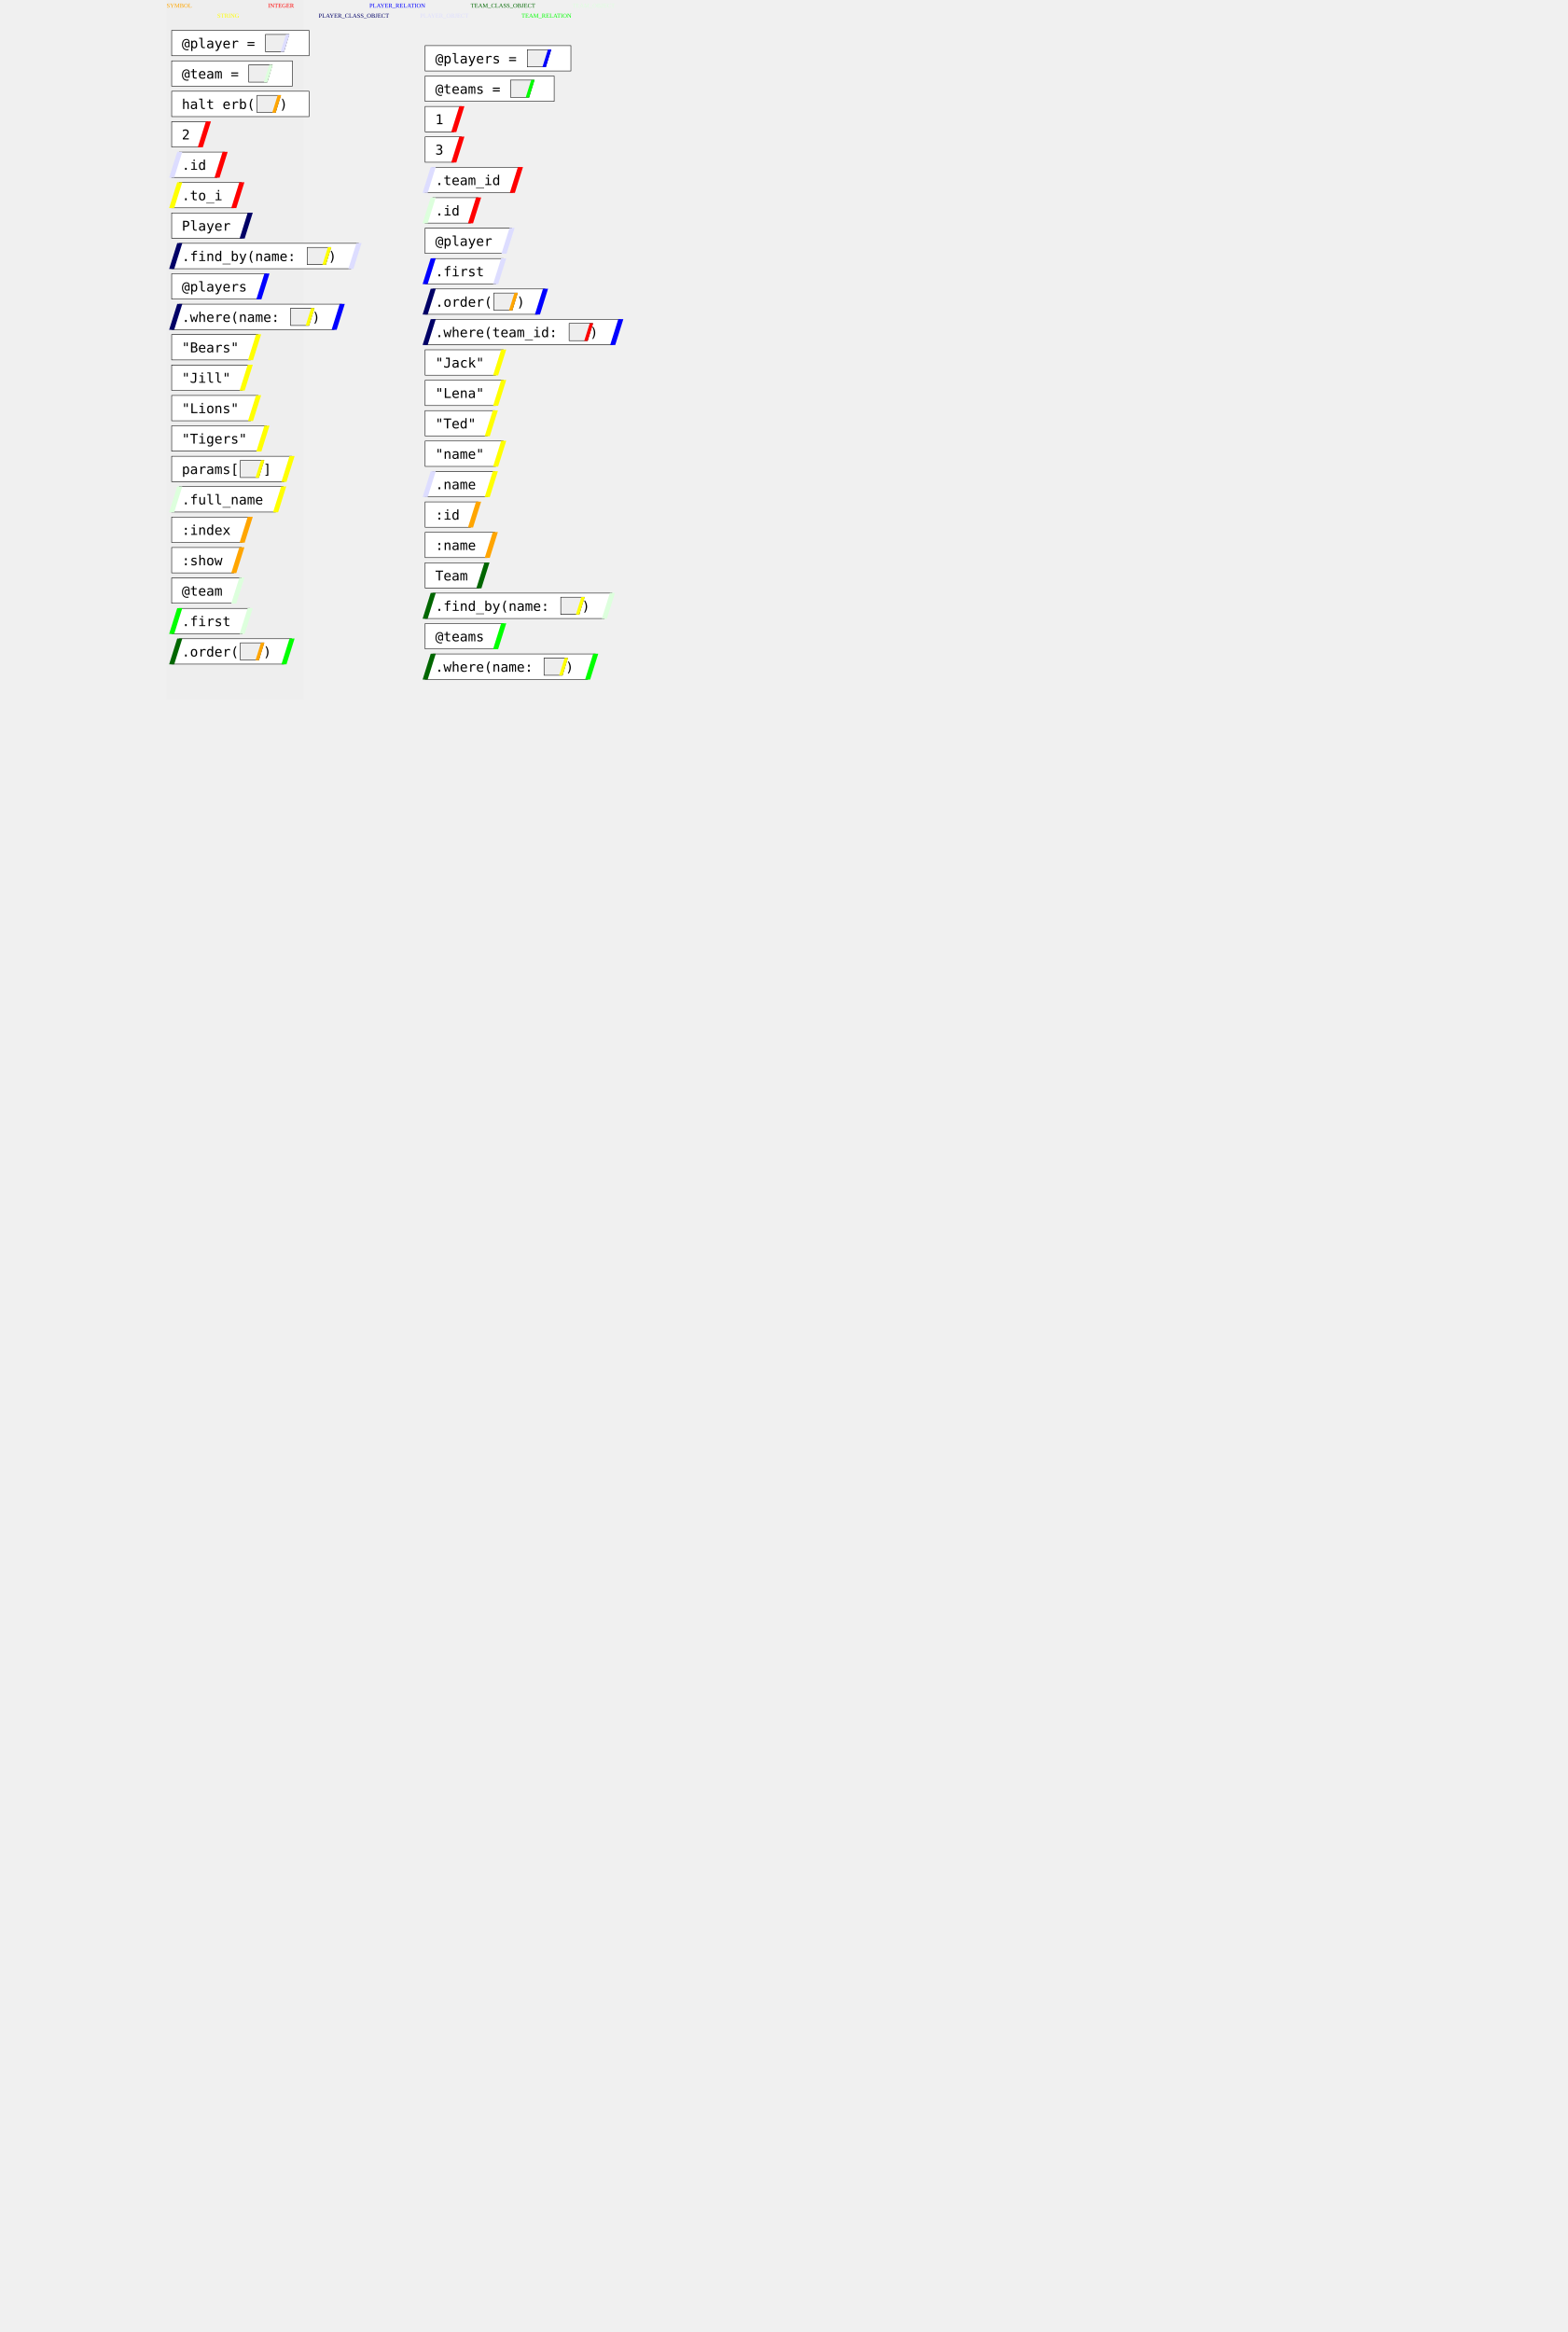
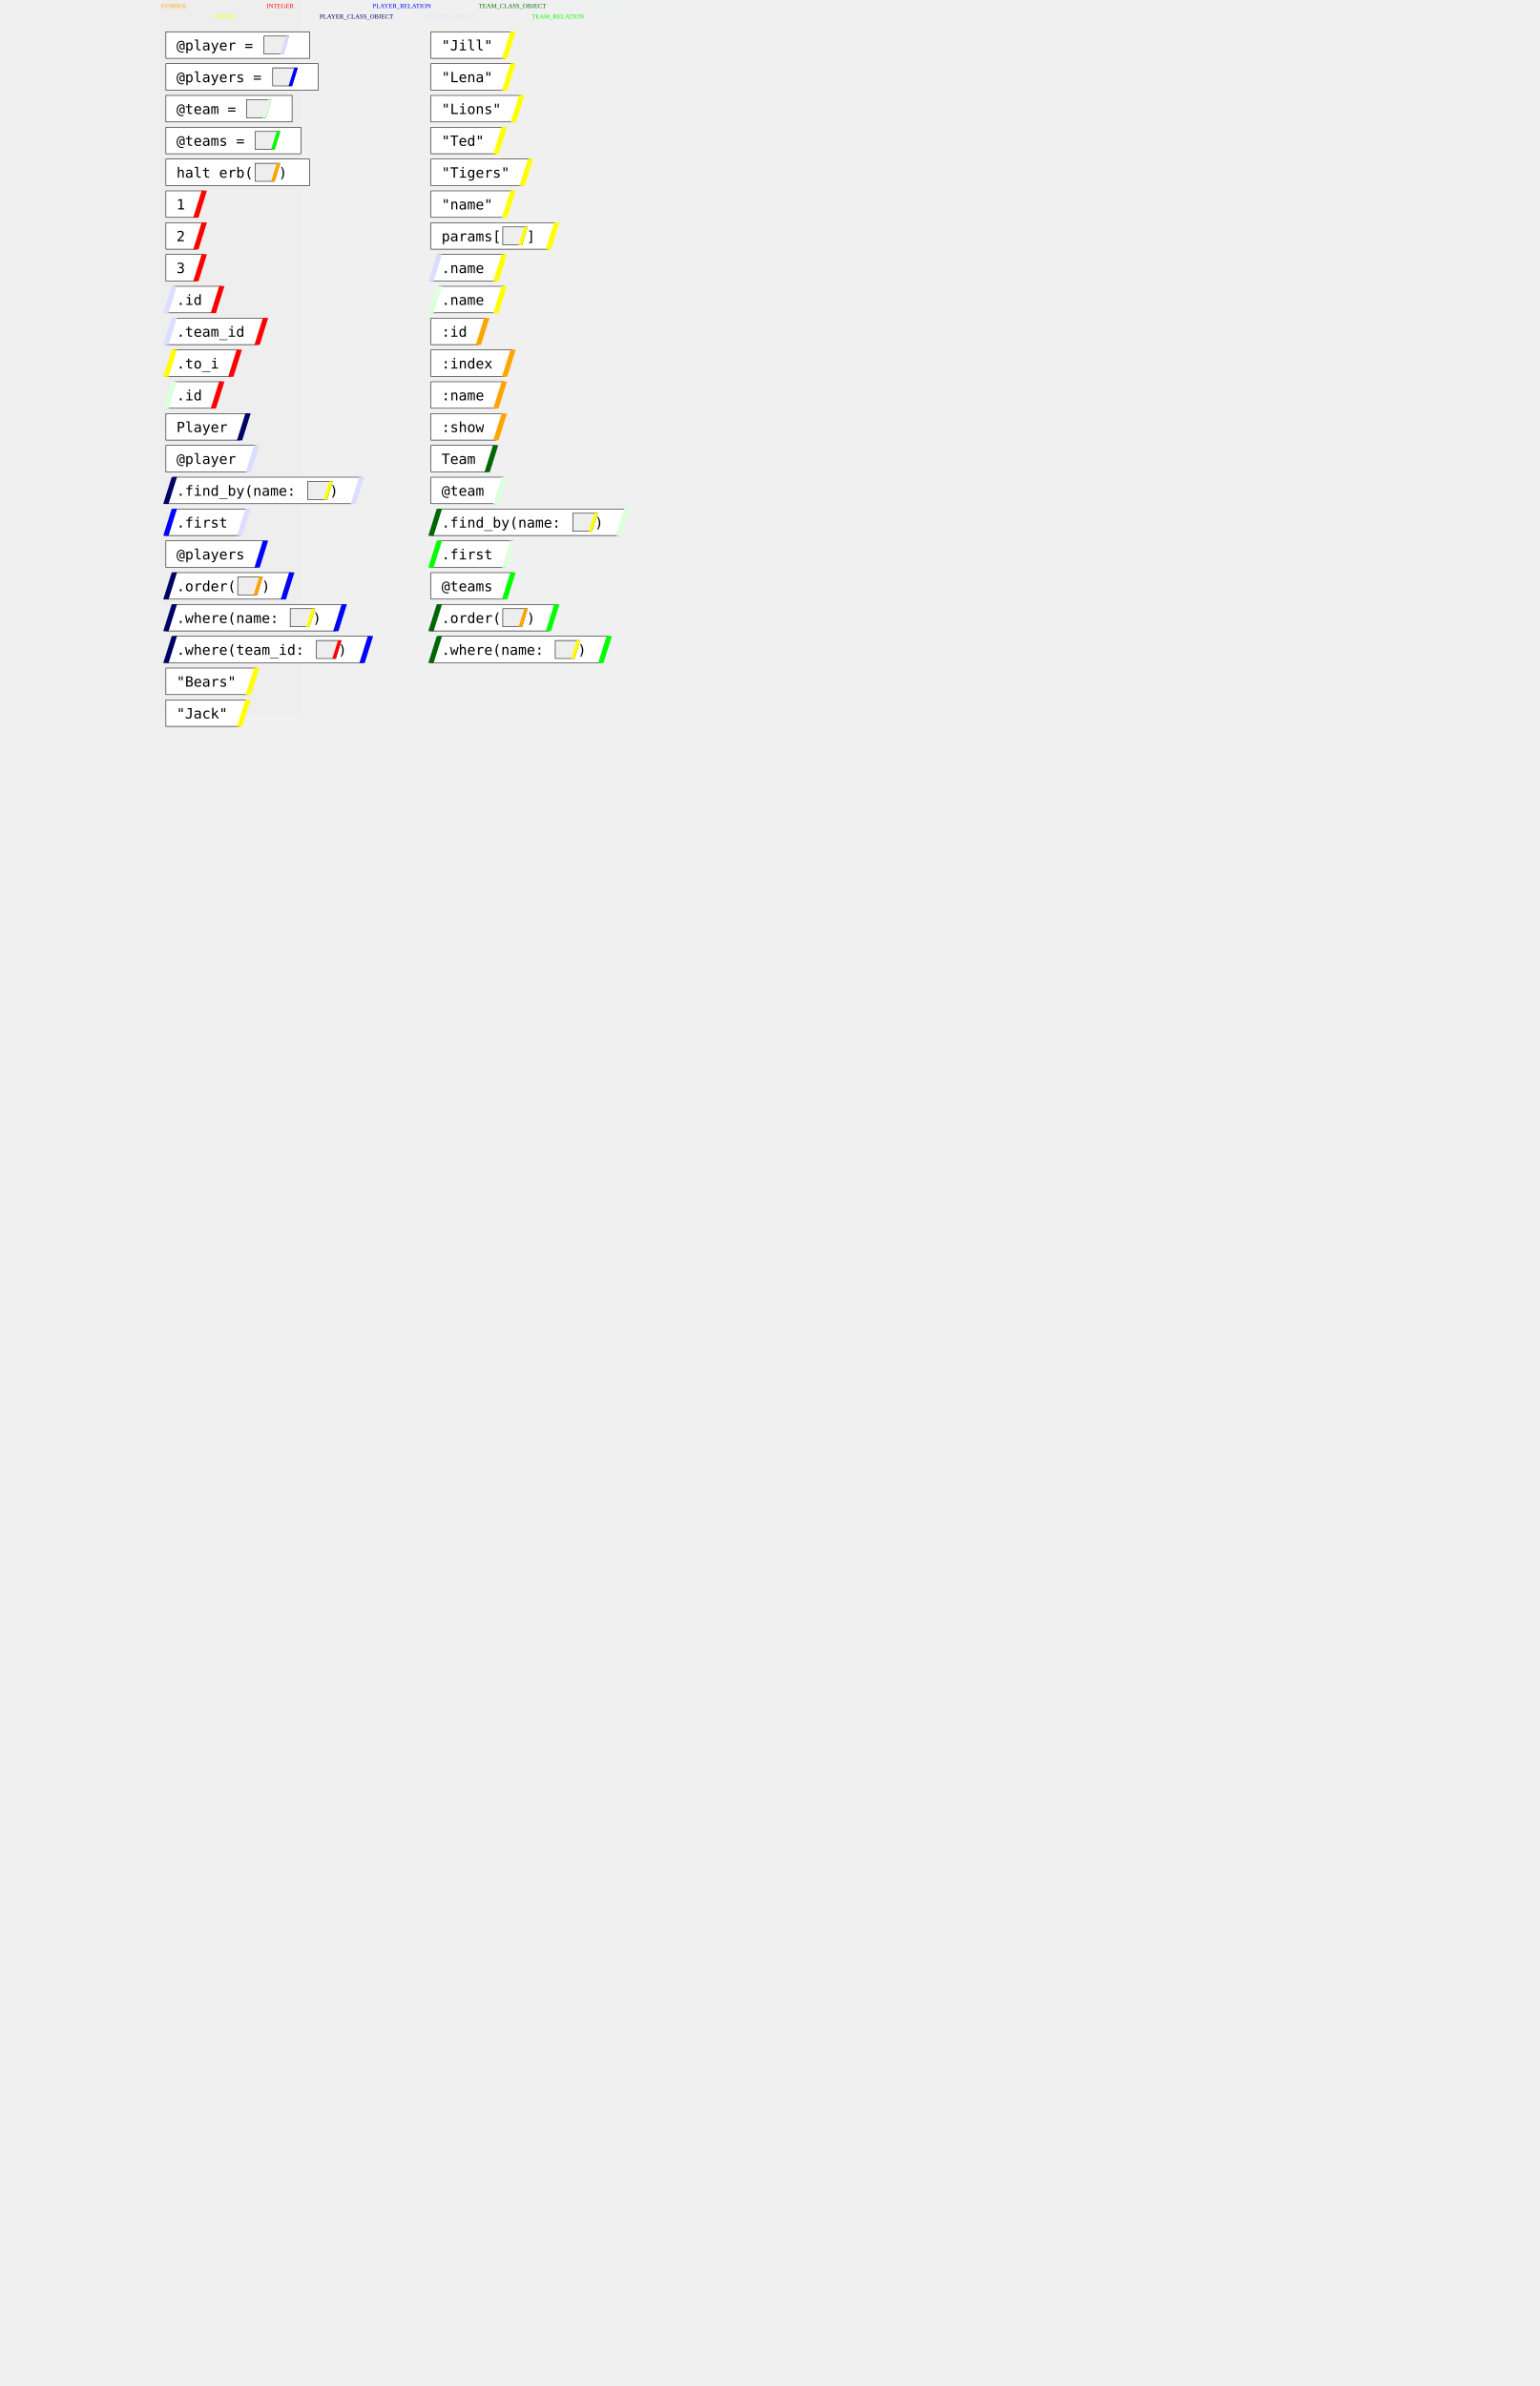
- <svg xmlns="http://www.w3.org/2000/svg" version="1.1" transform="scale(0.3 0.3)" width="100%" height="1380.0">
+ <svg xmlns="http://www.w3.org/2000/svg" version="1.1" transform="scale(0.3 0.3)" width="100%" height="1350.0">
  <style>

      .draggable {
        cursor: move;
      }
      .word {
        font-family: monospace;
        font-size: 20pt;
      }
  </style>
  <rect x="0" y="0" width="100%" height="100%" fill="#eee" />
  <g transform="translate(10 60.0)" class="draggable word">
    <polygon points="0,50.0 0.0,0 271.0,0 271.0,50.0" style="fill:white; stroke:black; stroke-width:1.0" />
    <text x="20.0" y="35.0">@player =    
</text>
    <g transform="translate(185.0 0)">
      <polygon points="0,8 0,42.0 36.15,42.0 46.35,8" style="fill:#eee; stroke:black; stroke-width:1.0" />
      <g transform="translate(33.25 8) scale(0.68 0.68)">
        <polygon points="-5,50.5 11.0,-0.5 21.0,-0.5 5,50.5" style="fill:#ddf" />
      </g>
    </g>
  </g>
-   <g transform="translate(510 90.0)" class="draggable word">
+   <g transform="translate(10 120.0)" class="draggable word">
    <polygon points="0,50.0 0.0,0 287.5,0 287.5,50.0" style="fill:white; stroke:black; stroke-width:1.0" />
    <text x="20.0" y="35.0">@players =    
</text>
    <g transform="translate(201.5 0)">
      <polygon points="0,8 0,42.0 36.15,42.0 46.35,8" style="fill:#eee; stroke:black; stroke-width:1.0" />
      <g transform="translate(33.25 8) scale(0.68 0.68)">
        <polygon points="-5,50.5 11.0,-0.5 21.0,-0.5 5,50.5" style="fill:#00f" />
      </g>
    </g>
  </g>
-   <g transform="translate(10 120.0)" class="draggable word">
+   <g transform="translate(10 180.0)" class="draggable word">
    <polygon points="0,50.0 0.0,0 238.0,0 238.0,50.0" style="fill:white; stroke:black; stroke-width:1.0" />
    <text x="20.0" y="35.0">@team =    
</text>
    <g transform="translate(152.0 0)">
      <polygon points="0,8 0,42.0 36.15,42.0 46.35,8" style="fill:#eee; stroke:black; stroke-width:1.0" />
      <g transform="translate(33.25 8) scale(0.68 0.68)">
        <polygon points="-5,50.5 11.0,-0.5 21.0,-0.5 5,50.5" style="fill:#dfd" />
      </g>
    </g>
  </g>
-   <g transform="translate(510 150.0)" class="draggable word">
+   <g transform="translate(10 240.0)" class="draggable word">
    <polygon points="0,50.0 0.0,0 254.5,0 254.5,50.0" style="fill:white; stroke:black; stroke-width:1.0" />
    <text x="20.0" y="35.0">@teams =    
</text>
    <g transform="translate(168.5 0)">
      <polygon points="0,8 0,42.0 36.15,42.0 46.35,8" style="fill:#eee; stroke:black; stroke-width:1.0" />
      <g transform="translate(33.25 8) scale(0.68 0.68)">
        <polygon points="-5,50.5 11.0,-0.5 21.0,-0.5 5,50.5" style="fill:#0f0" />
      </g>
    </g>
  </g>
-   <g transform="translate(10 180.0)" class="draggable word">
+   <g transform="translate(10 300.0)" class="draggable word">
    <polygon points="0,50.0 0.0,0 271.0,0 271.0,50.0" style="fill:white; stroke:black; stroke-width:1.0" />
    <text x="20.0" y="35.0">halt erb(   )
</text>
    <g transform="translate(168.5 0)">
      <polygon points="0,8 0,42.0 36.15,42.0 46.35,8" style="fill:#eee; stroke:black; stroke-width:1.0" />
      <g transform="translate(33.25 8) scale(0.68 0.68)">
        <polygon points="-5,50.5 11.0,-0.5 21.0,-0.5 5,50.5" style="fill:orange" />
      </g>
    </g>
  </g>
-   <g transform="translate(510 210.0)" class="draggable word">
+   <g transform="translate(10 360.0)" class="draggable word">
    <polygon points="0,50.0 0.0,0 71.5,0 56.5,50.0" style="fill:white; stroke:black; stroke-width:1.0" />
    <g transform="translate(56.5 0)">
      <polygon points="-5,50.5 11.0,-0.5 21.0,-0.5 5,50.5" style="fill:red" />
    </g>
    <text x="20.0" y="35.0">1</text>
  </g>
-   <g transform="translate(10 240.0)" class="draggable word">
+   <g transform="translate(10 420.0)" class="draggable word">
    <polygon points="0,50.0 0.0,0 71.5,0 56.5,50.0" style="fill:white; stroke:black; stroke-width:1.0" />
    <g transform="translate(56.5 0)">
      <polygon points="-5,50.5 11.0,-0.5 21.0,-0.5 5,50.5" style="fill:red" />
    </g>
    <text x="20.0" y="35.0">2</text>
  </g>
-   <g transform="translate(510 270.0)" class="draggable word">
+   <g transform="translate(10 480.0)" class="draggable word">
    <polygon points="0,50.0 0.0,0 71.5,0 56.5,50.0" style="fill:white; stroke:black; stroke-width:1.0" />
    <g transform="translate(56.5 0)">
      <polygon points="-5,50.5 11.0,-0.5 21.0,-0.5 5,50.5" style="fill:red" />
    </g>
    <text x="20.0" y="35.0">3</text>
  </g>
-   <g transform="translate(10 300.0)" class="draggable word">
+   <g transform="translate(10 540.0)" class="draggable word">
    <polygon points="0,50.0 15.0,0 104.5,0 89.5,50.0" style="fill:white; stroke:black; stroke-width:1.0" />
    <polygon points="-5,50.5 11.0,-0.5 21.0,-0.5 5,50.5" style="fill:#ddf" />
    <g transform="translate(89.5 0)">
      <polygon points="-5,50.5 11.0,-0.5 21.0,-0.5 5,50.5" style="fill:red" />
    </g>
    <text x="20.0" y="35.0">.id</text>
  </g>
-   <g transform="translate(510 330.0)" class="draggable word">
+   <g transform="translate(10 600.0)" class="draggable word">
    <polygon points="0,50.0 15.0,0 187.0,0 172.0,50.0" style="fill:white; stroke:black; stroke-width:1.0" />
    <polygon points="-5,50.5 11.0,-0.5 21.0,-0.5 5,50.5" style="fill:#ddf" />
    <g transform="translate(172.0 0)">
      <polygon points="-5,50.5 11.0,-0.5 21.0,-0.5 5,50.5" style="fill:red" />
    </g>
    <text x="20.0" y="35.0">.team_id</text>
  </g>
-   <g transform="translate(10 360.0)" class="draggable word">
+   <g transform="translate(10 660.0)" class="draggable word">
    <polygon points="0,50.0 15.0,0 137.5,0 122.5,50.0" style="fill:white; stroke:black; stroke-width:1.0" />
    <polygon points="-5,50.5 11.0,-0.5 21.0,-0.5 5,50.5" style="fill:yellow" />
    <g transform="translate(122.5 0)">
      <polygon points="-5,50.5 11.0,-0.5 21.0,-0.5 5,50.5" style="fill:red" />
    </g>
    <text x="20.0" y="35.0">.to_i</text>
  </g>
-   <g transform="translate(510 390.0)" class="draggable word">
+   <g transform="translate(10 720.0)" class="draggable word">
    <polygon points="0,50.0 15.0,0 104.5,0 89.5,50.0" style="fill:white; stroke:black; stroke-width:1.0" />
    <polygon points="-5,50.5 11.0,-0.5 21.0,-0.5 5,50.5" style="fill:#dfd" />
    <g transform="translate(89.5 0)">
      <polygon points="-5,50.5 11.0,-0.5 21.0,-0.5 5,50.5" style="fill:red" />
    </g>
    <text x="20.0" y="35.0">.id</text>
  </g>
-   <g transform="translate(10 420.0)" class="draggable word">
+   <g transform="translate(10 780.0)" class="draggable word">
    <polygon points="0,50.0 0.0,0 154.0,0 139.0,50.0" style="fill:white; stroke:black; stroke-width:1.0" />
    <g transform="translate(139.0 0)">
      <polygon points="-5,50.5 11.0,-0.5 21.0,-0.5 5,50.5" style="fill:#006" />
    </g>
    <text x="20.0" y="35.0">Player</text>
  </g>
-   <g transform="translate(510 450.0)" class="draggable word">
+   <g transform="translate(10 840.0)" class="draggable word">
    <polygon points="0,50.0 0.0,0 170.5,0 155.5,50.0" style="fill:white; stroke:black; stroke-width:1.0" />
    <g transform="translate(155.5 0)">
      <polygon points="-5,50.5 11.0,-0.5 21.0,-0.5 5,50.5" style="fill:#ddf" />
    </g>
    <text x="20.0" y="35.0">@player</text>
  </g>
-   <g transform="translate(10 480.0)" class="draggable word">
+   <g transform="translate(10 900.0)" class="draggable word">
    <polygon points="0,50.0 15.0,0 368.5,0 353.5,50.0" style="fill:white; stroke:black; stroke-width:1.0" />
    <polygon points="-5,50.5 11.0,-0.5 21.0,-0.5 5,50.5" style="fill:#006" />
    <g transform="translate(353.5 0)">
      <polygon points="-5,50.5 11.0,-0.5 21.0,-0.5 5,50.5" style="fill:#ddf" />
    </g>
    <text x="20.0" y="35.0">.find_by(name:    )</text>
    <g transform="translate(267.5 0)">
      <polygon points="0,8 0,42.0 36.15,42.0 46.35,8" style="fill:#eee; stroke:black; stroke-width:1.0" />
      <g transform="translate(33.25 8) scale(0.68 0.68)">
        <polygon points="-5,50.5 11.0,-0.5 21.0,-0.5 5,50.5" style="fill:yellow" />
      </g>
    </g>
  </g>
-   <g transform="translate(510 510.0)" class="draggable word">
+   <g transform="translate(10 960.0)" class="draggable word">
    <polygon points="0,50.0 15.0,0 154.0,0 139.0,50.0" style="fill:white; stroke:black; stroke-width:1.0" />
    <polygon points="-5,50.5 11.0,-0.5 21.0,-0.5 5,50.5" style="fill:#00f" />
    <g transform="translate(139.0 0)">
      <polygon points="-5,50.5 11.0,-0.5 21.0,-0.5 5,50.5" style="fill:#ddf" />
    </g>
    <text x="20.0" y="35.0">.first</text>
  </g>
-   <g transform="translate(10 540.0)" class="draggable word">
+   <g transform="translate(10 1020.0)" class="draggable word">
    <polygon points="0,50.0 0.0,0 187.0,0 172.0,50.0" style="fill:white; stroke:black; stroke-width:1.0" />
    <g transform="translate(172.0 0)">
      <polygon points="-5,50.5 11.0,-0.5 21.0,-0.5 5,50.5" style="fill:#00f" />
    </g>
    <text x="20.0" y="35.0">@players</text>
  </g>
-   <g transform="translate(510 570.0)" class="draggable word">
+   <g transform="translate(10 1080.0)" class="draggable word">
    <polygon points="0,50.0 15.0,0 236.5,0 221.5,50.0" style="fill:white; stroke:black; stroke-width:1.0" />
    <polygon points="-5,50.5 11.0,-0.5 21.0,-0.5 5,50.5" style="fill:#006" />
    <g transform="translate(221.5 0)">
      <polygon points="-5,50.5 11.0,-0.5 21.0,-0.5 5,50.5" style="fill:#00f" />
    </g>
    <text x="20.0" y="35.0">.order(   )</text>
    <g transform="translate(135.5 0)">
      <polygon points="0,8 0,42.0 36.15,42.0 46.35,8" style="fill:#eee; stroke:black; stroke-width:1.0" />
      <g transform="translate(33.25 8) scale(0.68 0.68)">
        <polygon points="-5,50.5 11.0,-0.5 21.0,-0.5 5,50.5" style="fill:orange" />
      </g>
    </g>
  </g>
-   <g transform="translate(10 600.0)" class="draggable word">
+   <g transform="translate(10 1140.0)" class="draggable word">
    <polygon points="0,50.0 15.0,0 335.5,0 320.5,50.0" style="fill:white; stroke:black; stroke-width:1.0" />
    <polygon points="-5,50.5 11.0,-0.5 21.0,-0.5 5,50.5" style="fill:#006" />
    <g transform="translate(320.5 0)">
      <polygon points="-5,50.5 11.0,-0.5 21.0,-0.5 5,50.5" style="fill:#00f" />
    </g>
    <text x="20.0" y="35.0">.where(name:    )</text>
    <g transform="translate(234.5 0)">
      <polygon points="0,8 0,42.0 36.15,42.0 46.35,8" style="fill:#eee; stroke:black; stroke-width:1.0" />
      <g transform="translate(33.25 8) scale(0.68 0.68)">
        <polygon points="-5,50.5 11.0,-0.5 21.0,-0.5 5,50.5" style="fill:yellow" />
      </g>
    </g>
  </g>
-   <g transform="translate(510 630.0)" class="draggable word">
+   <g transform="translate(10 1200.0)" class="draggable word">
    <polygon points="0,50.0 15.0,0 385.0,0 370.0,50.0" style="fill:white; stroke:black; stroke-width:1.0" />
    <polygon points="-5,50.5 11.0,-0.5 21.0,-0.5 5,50.5" style="fill:#006" />
    <g transform="translate(370.0 0)">
      <polygon points="-5,50.5 11.0,-0.5 21.0,-0.5 5,50.5" style="fill:#00f" />
    </g>
    <text x="20.0" y="35.0">.where(team_id:    )</text>
    <g transform="translate(284.0 0)">
      <polygon points="0,8 0,42.0 36.15,42.0 46.35,8" style="fill:#eee; stroke:black; stroke-width:1.0" />
      <g transform="translate(33.25 8) scale(0.68 0.68)">
        <polygon points="-5,50.5 11.0,-0.5 21.0,-0.5 5,50.5" style="fill:red" />
      </g>
    </g>
  </g>
-   <g transform="translate(10 660.0)" class="draggable word">
+   <g transform="translate(10 1260.0)" class="draggable word">
    <polygon points="0,50.0 0.0,0 170.5,0 155.5,50.0" style="fill:white; stroke:black; stroke-width:1.0" />
    <g transform="translate(155.5 0)">
      <polygon points="-5,50.5 11.0,-0.5 21.0,-0.5 5,50.5" style="fill:yellow" />
    </g>
    <text x="20.0" y="35.0">"Bears"</text>
  </g>
-   <g transform="translate(510 690.0)" class="draggable word">
+   <g transform="translate(10 1320.0)" class="draggable word">
    <polygon points="0,50.0 0.0,0 154.0,0 139.0,50.0" style="fill:white; stroke:black; stroke-width:1.0" />
    <g transform="translate(139.0 0)">
      <polygon points="-5,50.5 11.0,-0.5 21.0,-0.5 5,50.5" style="fill:yellow" />
    </g>
    <text x="20.0" y="35.0">"Jack"</text>
  </g>
-   <g transform="translate(10 720.0)" class="draggable word">
+   <g transform="translate(510 60.0)" class="draggable word">
    <polygon points="0,50.0 0.0,0 154.0,0 139.0,50.0" style="fill:white; stroke:black; stroke-width:1.0" />
    <g transform="translate(139.0 0)">
      <polygon points="-5,50.5 11.0,-0.5 21.0,-0.5 5,50.5" style="fill:yellow" />
    </g>
    <text x="20.0" y="35.0">"Jill"</text>
  </g>
-   <g transform="translate(510 750.0)" class="draggable word">
+   <g transform="translate(510 120.0)" class="draggable word">
    <polygon points="0,50.0 0.0,0 154.0,0 139.0,50.0" style="fill:white; stroke:black; stroke-width:1.0" />
    <g transform="translate(139.0 0)">
      <polygon points="-5,50.5 11.0,-0.5 21.0,-0.5 5,50.5" style="fill:yellow" />
    </g>
    <text x="20.0" y="35.0">"Lena"</text>
  </g>
-   <g transform="translate(10 780.0)" class="draggable word">
+   <g transform="translate(510 180.0)" class="draggable word">
    <polygon points="0,50.0 0.0,0 170.5,0 155.5,50.0" style="fill:white; stroke:black; stroke-width:1.0" />
    <g transform="translate(155.5 0)">
      <polygon points="-5,50.5 11.0,-0.5 21.0,-0.5 5,50.5" style="fill:yellow" />
    </g>
    <text x="20.0" y="35.0">"Lions"</text>
  </g>
-   <g transform="translate(510 810.0)" class="draggable word">
+   <g transform="translate(510 240.0)" class="draggable word">
    <polygon points="0,50.0 0.0,0 137.5,0 122.5,50.0" style="fill:white; stroke:black; stroke-width:1.0" />
    <g transform="translate(122.5 0)">
      <polygon points="-5,50.5 11.0,-0.5 21.0,-0.5 5,50.5" style="fill:yellow" />
    </g>
    <text x="20.0" y="35.0">"Ted"</text>
  </g>
-   <g transform="translate(10 840.0)" class="draggable word">
+   <g transform="translate(510 300.0)" class="draggable word">
    <polygon points="0,50.0 0.0,0 187.0,0 172.0,50.0" style="fill:white; stroke:black; stroke-width:1.0" />
    <g transform="translate(172.0 0)">
      <polygon points="-5,50.5 11.0,-0.5 21.0,-0.5 5,50.5" style="fill:yellow" />
    </g>
    <text x="20.0" y="35.0">"Tigers"</text>
  </g>
-   <g transform="translate(510 870.0)" class="draggable word">
+   <g transform="translate(510 360.0)" class="draggable word">
    <polygon points="0,50.0 0.0,0 154.0,0 139.0,50.0" style="fill:white; stroke:black; stroke-width:1.0" />
    <g transform="translate(139.0 0)">
      <polygon points="-5,50.5 11.0,-0.5 21.0,-0.5 5,50.5" style="fill:yellow" />
    </g>
    <text x="20.0" y="35.0">"name"</text>
  </g>
-   <g transform="translate(10 900.0)" class="draggable word">
+   <g transform="translate(510 420.0)" class="draggable word">
    <polygon points="0,50.0 0.0,0 236.5,0 221.5,50.0" style="fill:white; stroke:black; stroke-width:1.0" />
    <g transform="translate(221.5 0)">
      <polygon points="-5,50.5 11.0,-0.5 21.0,-0.5 5,50.5" style="fill:yellow" />
    </g>
    <text x="20.0" y="35.0">params[   ]</text>
    <g transform="translate(135.5 0)">
      <polygon points="0,8 0,42.0 36.15,42.0 46.35,8" style="fill:#eee; stroke:black; stroke-width:1.0" />
      <g transform="translate(33.25 8) scale(0.68 0.68)">
        <polygon points="-5,50.5 11.0,-0.5 21.0,-0.5 5,50.5" style="fill:yellow" />
      </g>
    </g>
  </g>
-   <g transform="translate(510 930.0)" class="draggable word">
+   <g transform="translate(510 480.0)" class="draggable word">
    <polygon points="0,50.0 15.0,0 137.5,0 122.5,50.0" style="fill:white; stroke:black; stroke-width:1.0" />
    <polygon points="-5,50.5 11.0,-0.5 21.0,-0.5 5,50.5" style="fill:#ddf" />
    <g transform="translate(122.5 0)">
      <polygon points="-5,50.5 11.0,-0.5 21.0,-0.5 5,50.5" style="fill:yellow" />
    </g>
    <text x="20.0" y="35.0">.name</text>
  </g>
-   <g transform="translate(10 960.0)" class="draggable word">
-     <polygon points="0,50.0 15.0,0 220.0,0 205.0,50.0" style="fill:white; stroke:black; stroke-width:1.0" />
+   <g transform="translate(510 540.0)" class="draggable word">
+     <polygon points="0,50.0 15.0,0 137.5,0 122.5,50.0" style="fill:white; stroke:black; stroke-width:1.0" />
    <polygon points="-5,50.5 11.0,-0.5 21.0,-0.5 5,50.5" style="fill:#dfd" />
-     <g transform="translate(205.0 0)">
-       <polygon points="-5,50.5 11.0,-0.5 21.0,-0.5 5,50.5" style="fill:yellow" />
-     </g>
-     <text x="20.0" y="35.0">.full_name</text>
-   </g>
-   <g transform="translate(510 990.0)" class="draggable word">
+     <g transform="translate(122.5 0)">
+       <polygon points="-5,50.5 11.0,-0.5 21.0,-0.5 5,50.5" style="fill:yellow" />
+     </g>
+     <text x="20.0" y="35.0">.name</text>
+   </g>
+   <g transform="translate(510 600.0)" class="draggable word">
    <polygon points="0,50.0 0.0,0 104.5,0 89.5,50.0" style="fill:white; stroke:black; stroke-width:1.0" />
    <g transform="translate(89.5 0)">
      <polygon points="-5,50.5 11.0,-0.5 21.0,-0.5 5,50.5" style="fill:orange" />
    </g>
    <text x="20.0" y="35.0">:id</text>
  </g>
-   <g transform="translate(10 1020.0)" class="draggable word">
+   <g transform="translate(510 660.0)" class="draggable word">
    <polygon points="0,50.0 0.0,0 154.0,0 139.0,50.0" style="fill:white; stroke:black; stroke-width:1.0" />
    <g transform="translate(139.0 0)">
      <polygon points="-5,50.5 11.0,-0.5 21.0,-0.5 5,50.5" style="fill:orange" />
    </g>
    <text x="20.0" y="35.0">:index</text>
  </g>
-   <g transform="translate(510 1050.0)" class="draggable word">
+   <g transform="translate(510 720.0)" class="draggable word">
    <polygon points="0,50.0 0.0,0 137.5,0 122.5,50.0" style="fill:white; stroke:black; stroke-width:1.0" />
    <g transform="translate(122.5 0)">
      <polygon points="-5,50.5 11.0,-0.5 21.0,-0.5 5,50.5" style="fill:orange" />
    </g>
    <text x="20.0" y="35.0">:name</text>
  </g>
-   <g transform="translate(10 1080.0)" class="draggable word">
+   <g transform="translate(510 780.0)" class="draggable word">
    <polygon points="0,50.0 0.0,0 137.5,0 122.5,50.0" style="fill:white; stroke:black; stroke-width:1.0" />
    <g transform="translate(122.5 0)">
      <polygon points="-5,50.5 11.0,-0.5 21.0,-0.5 5,50.5" style="fill:orange" />
    </g>
    <text x="20.0" y="35.0">:show</text>
  </g>
-   <g transform="translate(510 1110.0)" class="draggable word">
+   <g transform="translate(510 840.0)" class="draggable word">
    <polygon points="0,50.0 0.0,0 121.0,0 106.0,50.0" style="fill:white; stroke:black; stroke-width:1.0" />
    <g transform="translate(106.0 0)">
      <polygon points="-5,50.5 11.0,-0.5 21.0,-0.5 5,50.5" style="fill:#060" />
    </g>
    <text x="20.0" y="35.0">Team</text>
  </g>
-   <g transform="translate(10 1140.0)" class="draggable word">
+   <g transform="translate(510 900.0)" class="draggable word">
    <polygon points="0,50.0 0.0,0 137.5,0 122.5,50.0" style="fill:white; stroke:black; stroke-width:1.0" />
    <g transform="translate(122.5 0)">
      <polygon points="-5,50.5 11.0,-0.5 21.0,-0.5 5,50.5" style="fill:#dfd" />
    </g>
    <text x="20.0" y="35.0">@team</text>
  </g>
-   <g transform="translate(510 1170.0)" class="draggable word">
+   <g transform="translate(510 960.0)" class="draggable word">
    <polygon points="0,50.0 15.0,0 368.5,0 353.5,50.0" style="fill:white; stroke:black; stroke-width:1.0" />
    <polygon points="-5,50.5 11.0,-0.5 21.0,-0.5 5,50.5" style="fill:#060" />
    <g transform="translate(353.5 0)">
      <polygon points="-5,50.5 11.0,-0.5 21.0,-0.5 5,50.5" style="fill:#dfd" />
    </g>
    <text x="20.0" y="35.0">.find_by(name:    )</text>
    <g transform="translate(267.5 0)">
      <polygon points="0,8 0,42.0 36.15,42.0 46.35,8" style="fill:#eee; stroke:black; stroke-width:1.0" />
      <g transform="translate(33.25 8) scale(0.68 0.68)">
        <polygon points="-5,50.5 11.0,-0.5 21.0,-0.5 5,50.5" style="fill:yellow" />
      </g>
    </g>
  </g>
-   <g transform="translate(10 1200.0)" class="draggable word">
+   <g transform="translate(510 1020.0)" class="draggable word">
    <polygon points="0,50.0 15.0,0 154.0,0 139.0,50.0" style="fill:white; stroke:black; stroke-width:1.0" />
    <polygon points="-5,50.5 11.0,-0.5 21.0,-0.5 5,50.5" style="fill:#0f0" />
    <g transform="translate(139.0 0)">
      <polygon points="-5,50.5 11.0,-0.5 21.0,-0.5 5,50.5" style="fill:#dfd" />
    </g>
    <text x="20.0" y="35.0">.first</text>
  </g>
-   <g transform="translate(510 1230.0)" class="draggable word">
+   <g transform="translate(510 1080.0)" class="draggable word">
    <polygon points="0,50.0 0.0,0 154.0,0 139.0,50.0" style="fill:white; stroke:black; stroke-width:1.0" />
    <g transform="translate(139.0 0)">
      <polygon points="-5,50.5 11.0,-0.5 21.0,-0.5 5,50.5" style="fill:#0f0" />
    </g>
    <text x="20.0" y="35.0">@teams</text>
  </g>
-   <g transform="translate(10 1260.0)" class="draggable word">
+   <g transform="translate(510 1140.0)" class="draggable word">
    <polygon points="0,50.0 15.0,0 236.5,0 221.5,50.0" style="fill:white; stroke:black; stroke-width:1.0" />
    <polygon points="-5,50.5 11.0,-0.5 21.0,-0.5 5,50.5" style="fill:#060" />
    <g transform="translate(221.5 0)">
      <polygon points="-5,50.5 11.0,-0.5 21.0,-0.5 5,50.5" style="fill:#0f0" />
    </g>
    <text x="20.0" y="35.0">.order(   )</text>
    <g transform="translate(135.5 0)">
      <polygon points="0,8 0,42.0 36.15,42.0 46.35,8" style="fill:#eee; stroke:black; stroke-width:1.0" />
      <g transform="translate(33.25 8) scale(0.68 0.68)">
        <polygon points="-5,50.5 11.0,-0.5 21.0,-0.5 5,50.5" style="fill:orange" />
      </g>
    </g>
  </g>
-   <g transform="translate(510 1290.0)" class="draggable word">
+   <g transform="translate(510 1200.0)" class="draggable word">
    <polygon points="0,50.0 15.0,0 335.5,0 320.5,50.0" style="fill:white; stroke:black; stroke-width:1.0" />
    <polygon points="-5,50.5 11.0,-0.5 21.0,-0.5 5,50.5" style="fill:#060" />
    <g transform="translate(320.5 0)">
      <polygon points="-5,50.5 11.0,-0.5 21.0,-0.5 5,50.5" style="fill:#0f0" />
    </g>
    <text x="20.0" y="35.0">.where(name:    )</text>
    <g transform="translate(234.5 0)">
      <polygon points="0,8 0,42.0 36.15,42.0 46.35,8" style="fill:#eee; stroke:black; stroke-width:1.0" />
      <g transform="translate(33.25 8) scale(0.68 0.68)">
        <polygon points="-5,50.5 11.0,-0.5 21.0,-0.5 5,50.5" style="fill:yellow" />
      </g>
    </g>
  </g>
  <text x="0" y="15" fill="orange">SYMBOL</text>
  <text x="100" y="35" fill="yellow">STRING</text>
  <text x="200" y="15" fill="red">INTEGER</text>
  <text x="300" y="35" fill="#006">PLAYER_CLASS_OBJECT</text>
  <text x="400" y="15" fill="#00f">PLAYER_RELATION</text>
  <text x="500" y="35" fill="#ddf">PLAYER_OBJECT</text>
  <text x="600" y="15" fill="#060">TEAM_CLASS_OBJECT</text>
  <text x="700" y="35" fill="#0f0">TEAM_RELATION</text>
  <text x="800" y="15" fill="#dfd">TEAM_OBJECT</text>
</svg>
